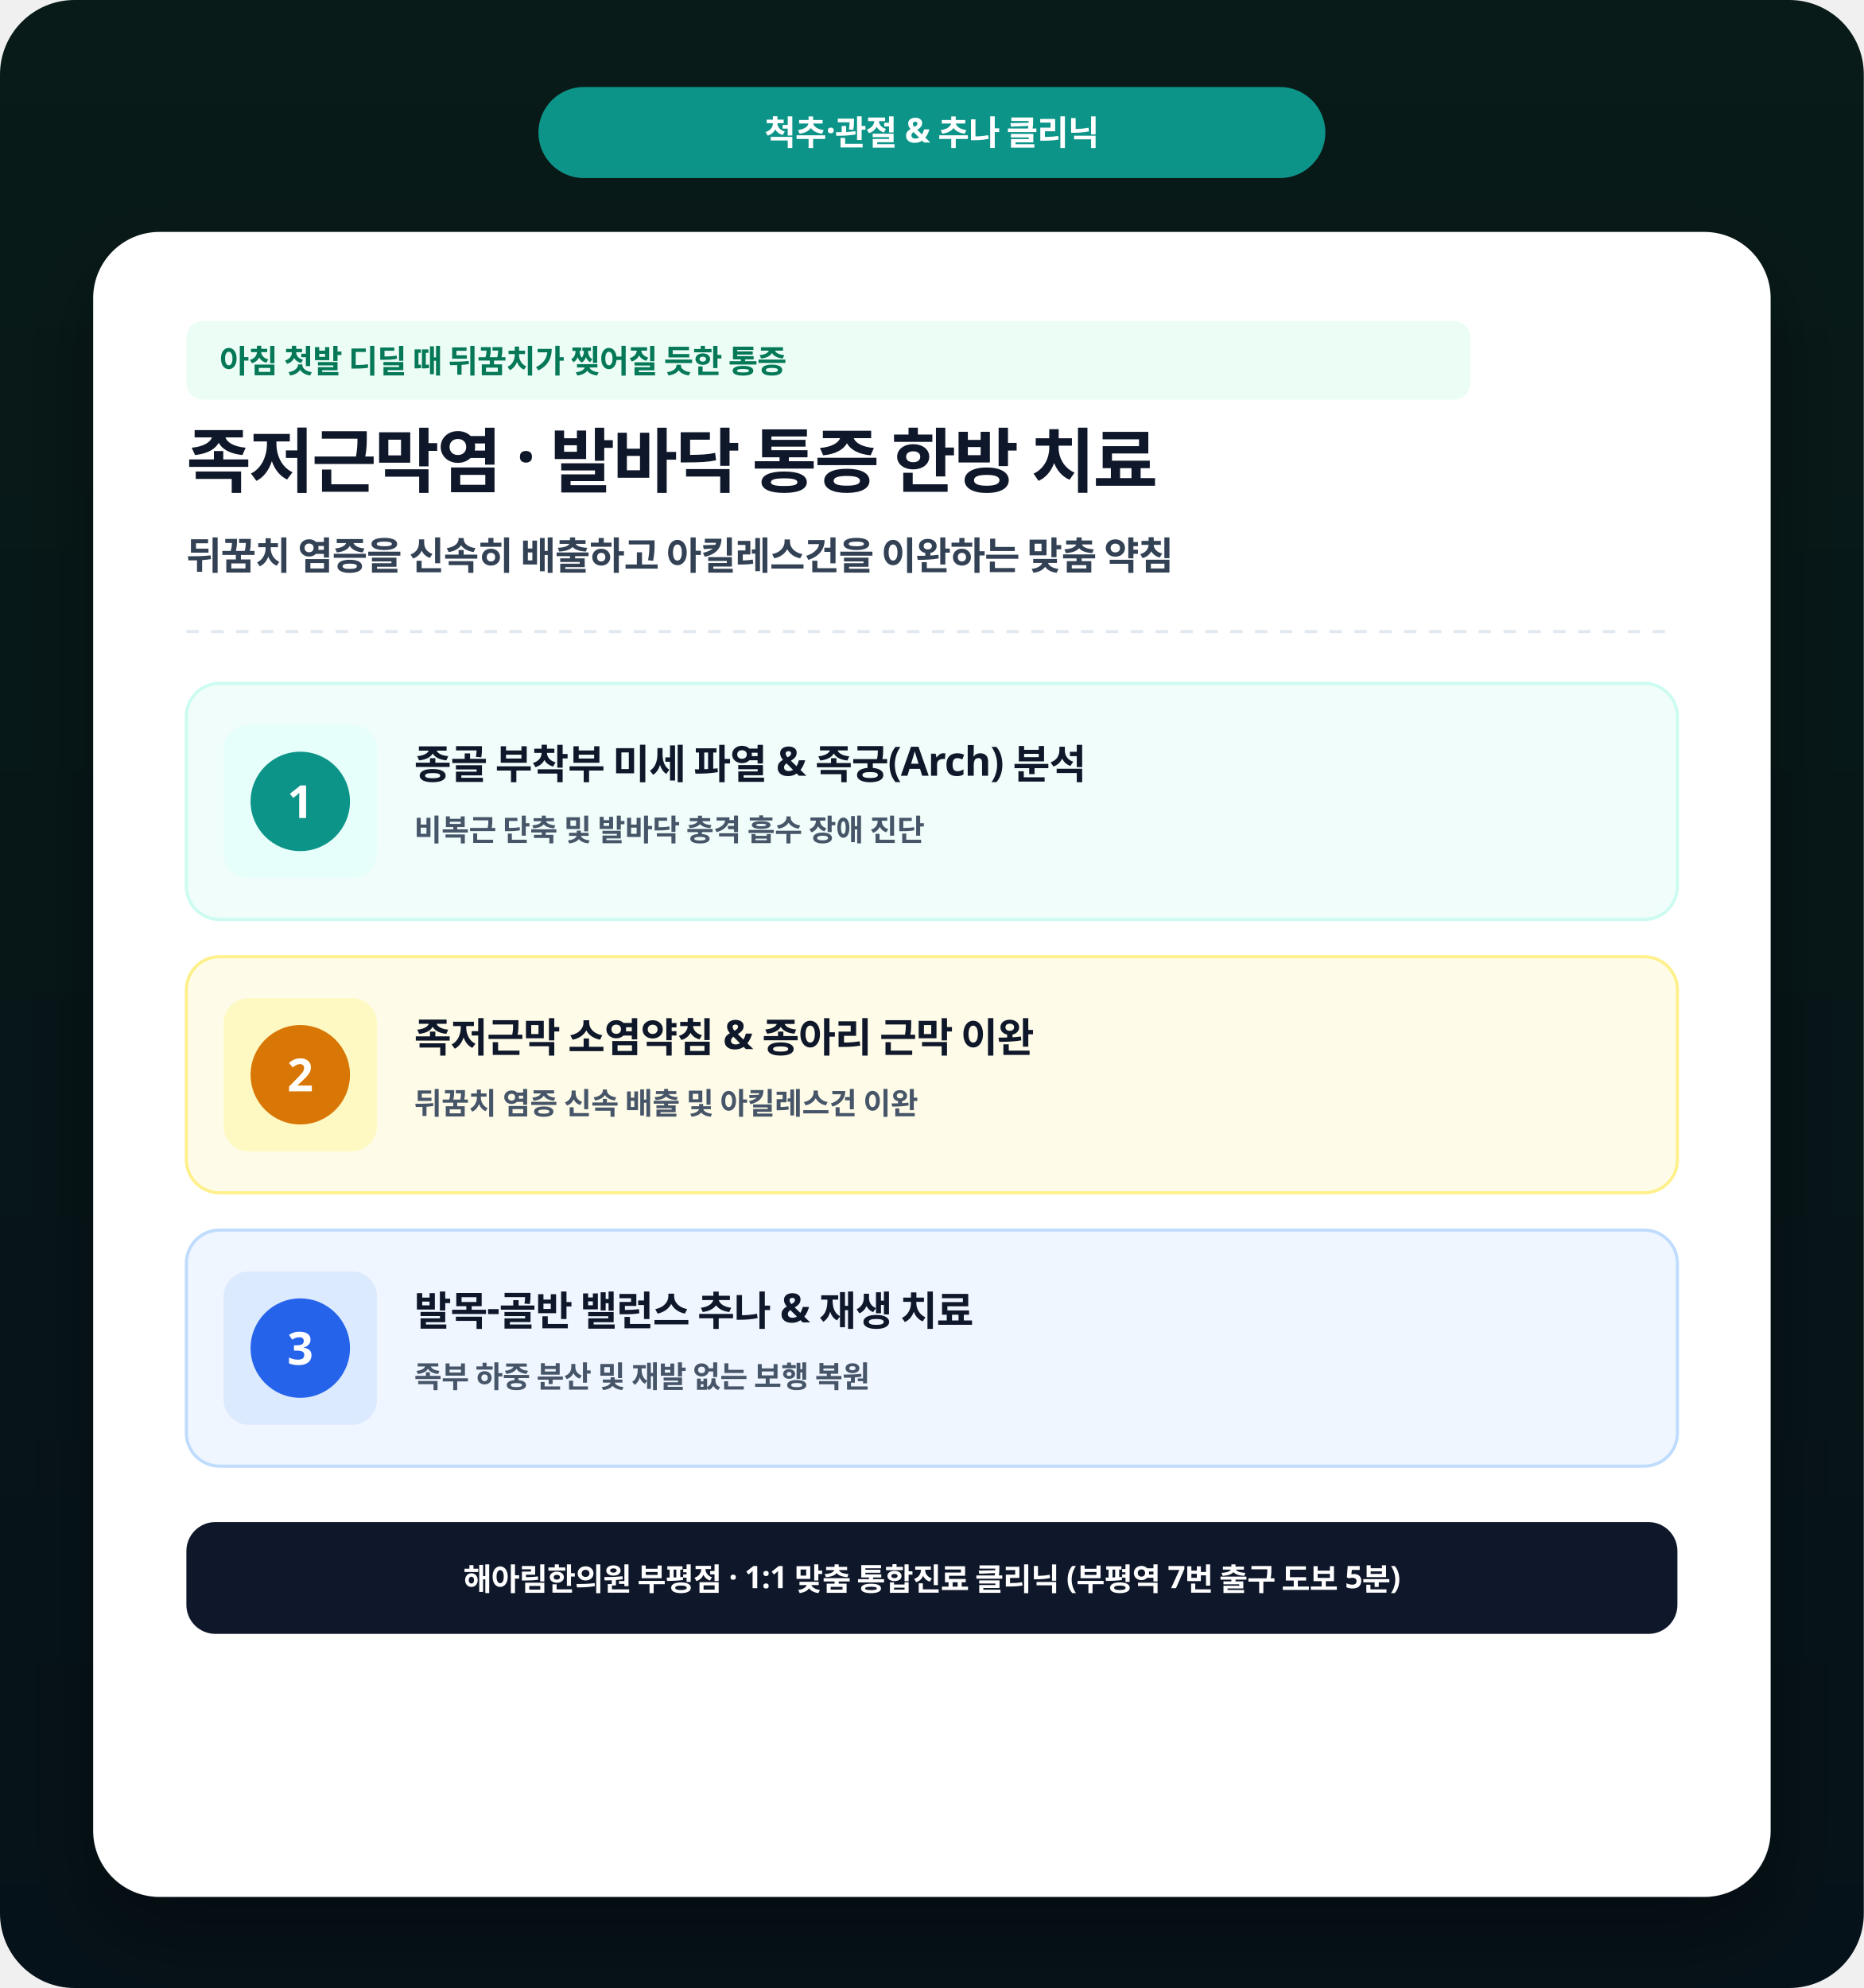
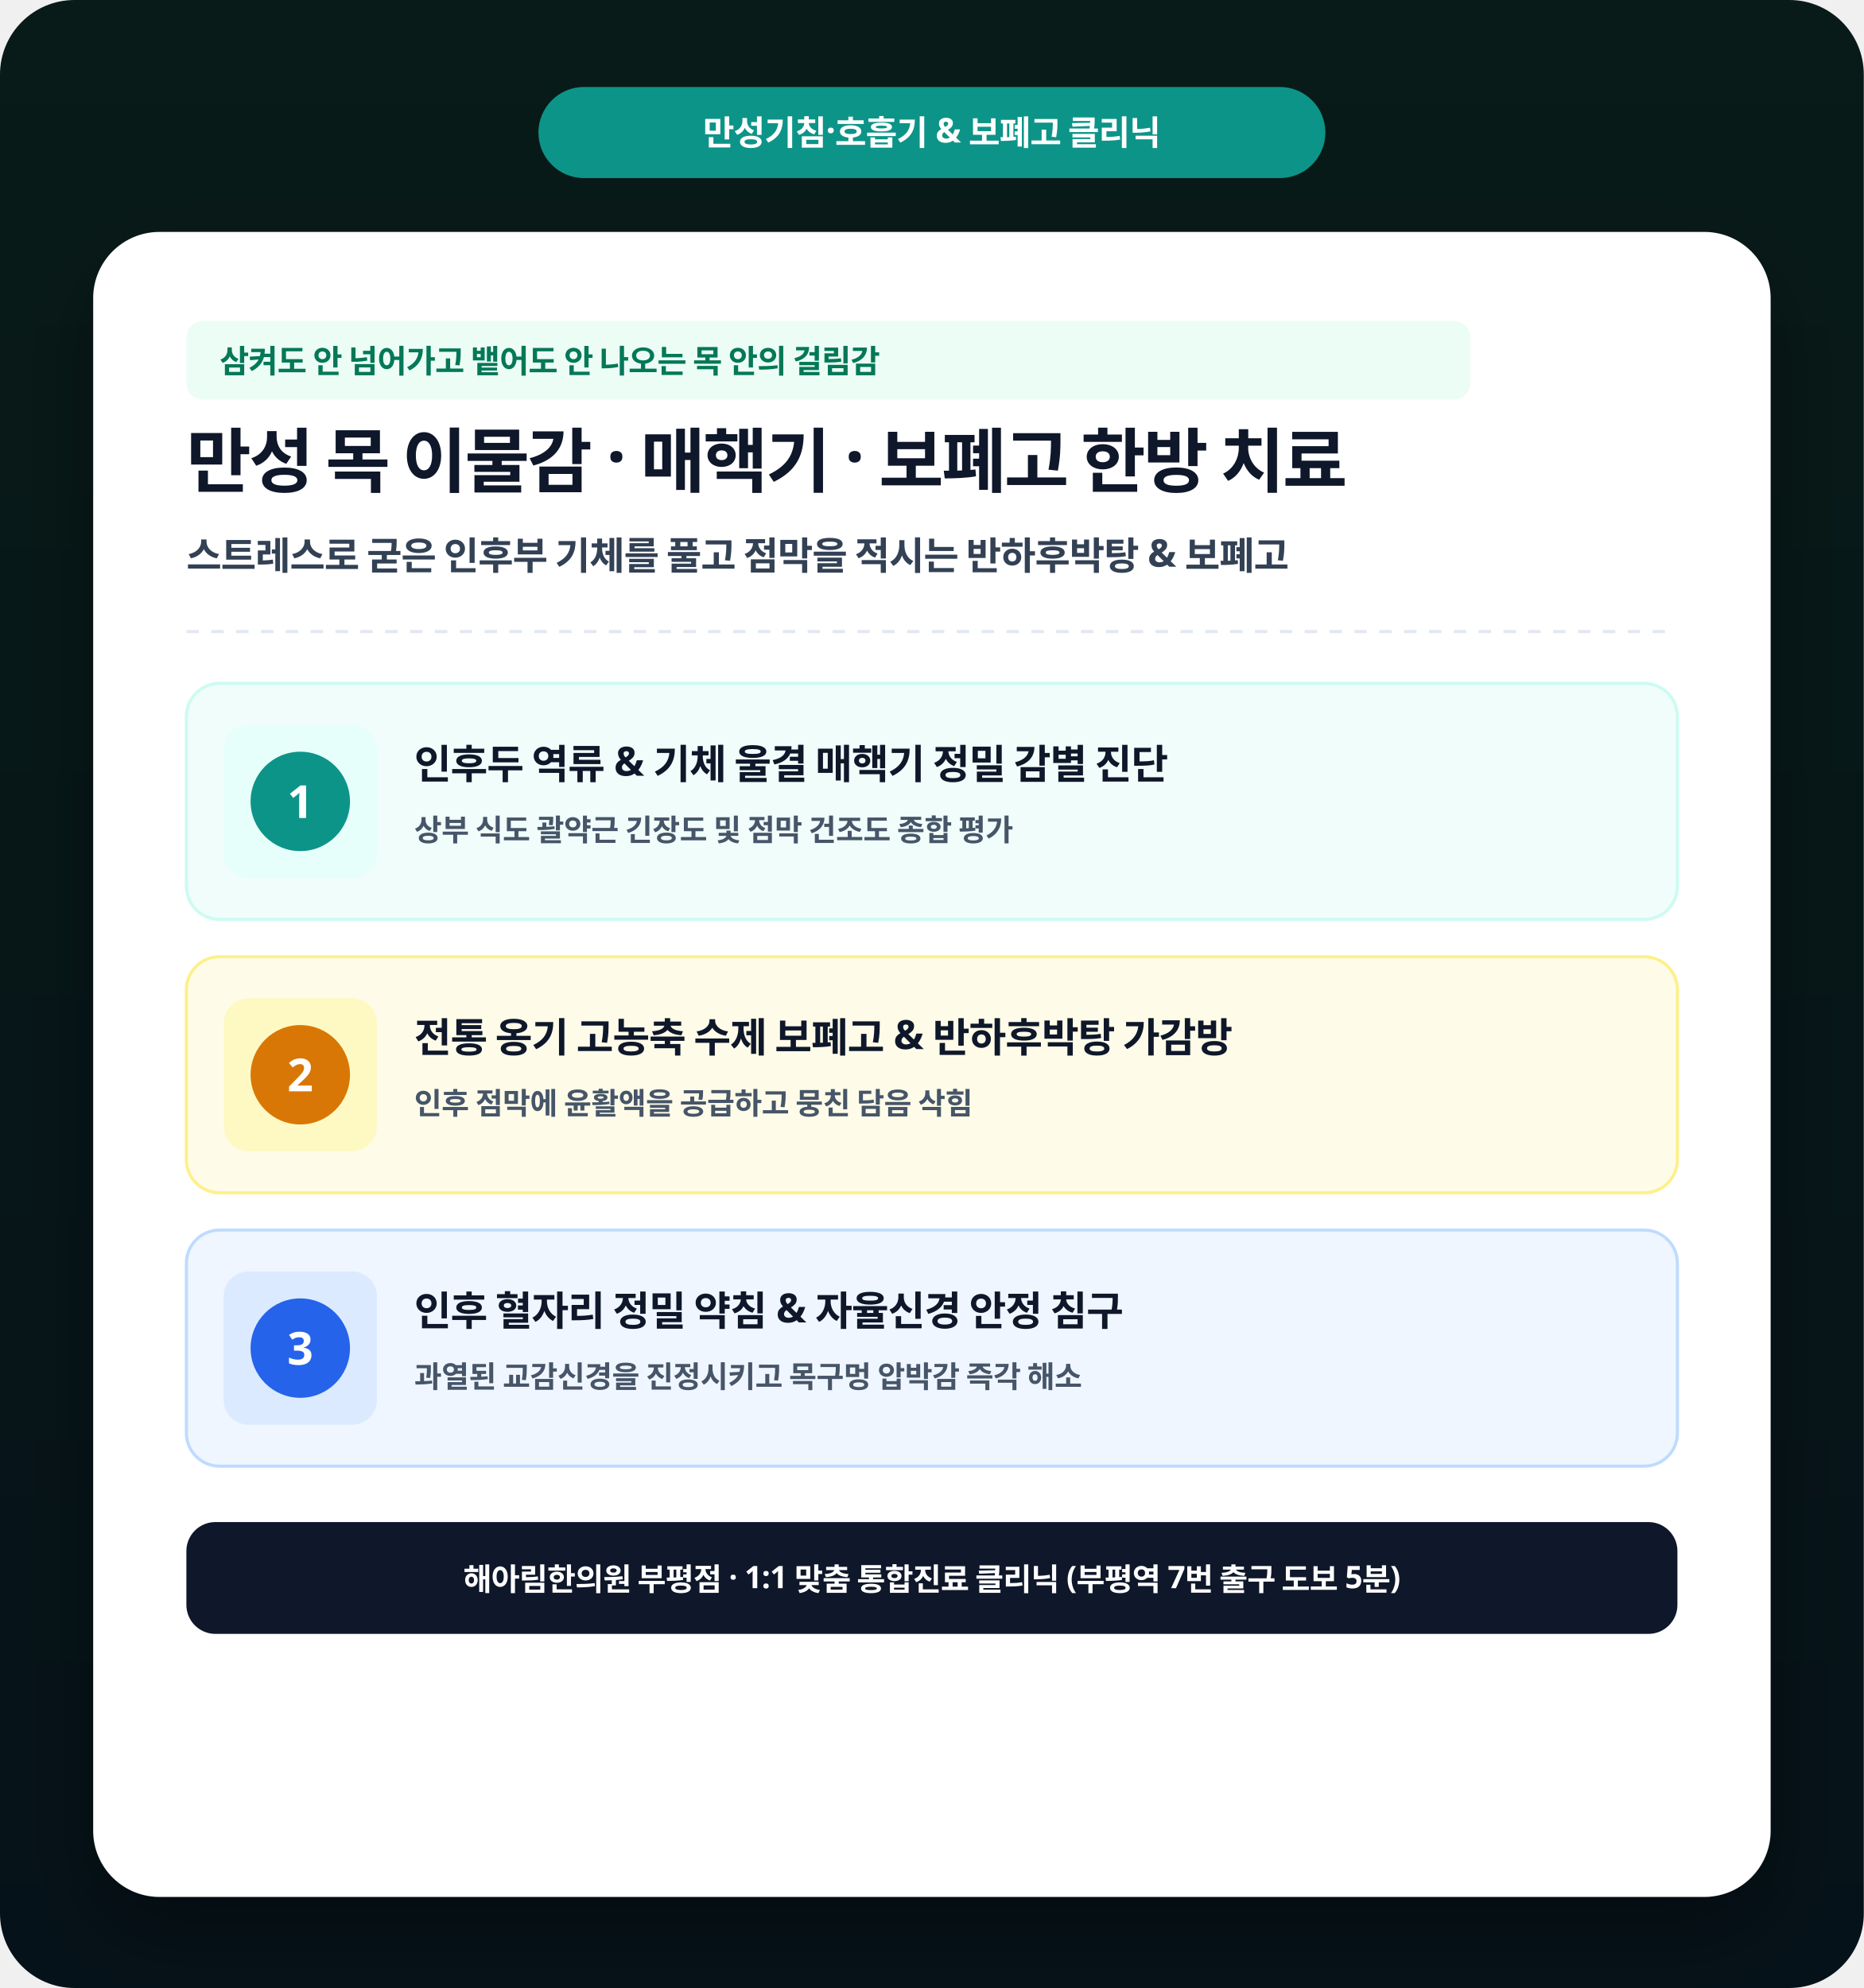
<svg xmlns="http://www.w3.org/2000/svg" width="900" height="960" viewBox="0 0 900 960">
  <defs>
    <linearGradient id="bgGrad" x1="0%" y1="0%" x2="0%" y2="100%">
      <stop offset="0%" stop-color="#081b18" />
      <stop offset="100%" stop-color="#061219" />
    </linearGradient>
    <filter id="cardShadow" x="-10%" y="-10%" width="120%" height="120%">
      <feDropShadow dx="0" dy="16" stdDeviation="20" flood-color="#000000" flood-opacity="0.35" />
    </filter>
  </defs>
  <rect x="0" y="0" width="900" height="960" rx="36" fill="url(#bgGrad)" />
  <g transform="translate(450, 64)">
    <rect x="-190" y="-22" width="380" height="44" rx="22" fill="#0d9488" />
    <text x="0" y="6" font-size="16.5" font-weight="900" fill="#ffffff" text-anchor="middle" font-family="Pretendard, 'Malgun Gothic', sans-serif" letter-spacing="-0.02em">
-       척추·관절 &amp; 추나 클리닉
+       만성기침·호흡기 &amp; 보폐고 클리닉
    </text>
  </g>
  <g filter="url(#cardShadow)">
    <rect x="45" y="112" width="810" height="804" rx="32" fill="#ffffff" />
  </g>
  <g transform="translate(90, 155)">
    <rect x="0" y="0" width="620" height="38" rx="8" fill="#ecfdf5" />
    <text x="16" y="25" font-size="15.5" font-weight="900" fill="#047857" font-family="Pretendard, 'Malgun Gothic', sans-serif" letter-spacing="-0.02em">
-       아침 첫발 디딜 때 뒤꿈치가 찢어질 듯한 통증
+       삼켜도 안 넘어가고 뱉어도 안 나오는 목 안의 걸림감
    </text>
  </g>
  <g transform="translate(90, 235)">
    <text font-size="34" font-weight="900" fill="#0f172a" font-family="Pretendard, 'Malgun Gothic', sans-serif" letter-spacing="-0.03em">
-       족저근막염 · 발바닥 통증 한방 치료
+       만성 목 이물감 · 매핵기 · 보폐고 한방 치료
    </text>
  </g>
  <g transform="translate(90, 275)">
    <text font-size="18.5" font-weight="800" fill="#334155" font-family="Pretendard, 'Malgun Gothic', sans-serif" letter-spacing="-0.02em">
-       뒤꿈치 염증을 신속히 배출하고 아킬레스건을 이완하는 맞춤 약침
+       스트레스로 굳은 인후부 기체를 풀고 점막을 적시는 반하후박탕 &amp; 보폐고
    </text>
  </g>
  <line x1="90" y1="305" x2="810" y2="305" stroke="#e2e8f0" stroke-width="1.5" stroke-dasharray="6,6" />
  <g transform="translate(90, 330)">
    <rect x="0" y="0" width="720" height="114" rx="16" fill="#f0fdfa" stroke="#ccfbf1" stroke-width="1.5" />
    <rect x="18" y="20" width="74" height="74" rx="12" fill="#e6fffa" />
    <circle cx="55" cy="57" r="24" fill="#0d9488" />
    <text x="55" y="65" font-size="22" font-weight="900" fill="#ffffff" text-anchor="middle" font-family="Pretendard, 'Malgun Gothic', sans-serif">1</text>
    <text x="110" y="46" font-size="19.5" font-weight="900" fill="#0f172a" font-family="Pretendard, 'Malgun Gothic', sans-serif" letter-spacing="-0.02em">
-       종골 부착부 미세 파열 &amp; 족궁(Arch) 분석
+       인후두 역류 &amp; 기체 울결 매핵기 정밀 감별 진단
    </text>
    <text x="110" y="76" font-size="14.5" font-weight="600" fill="#475569" font-family="Pretendard, 'Malgun Gothic', sans-serif" letter-spacing="-0.01em">
-       비복근 단축 및 발바닥 충격 흡수 장애 진단
+       상부 식도 괄약근 긴장도 및 점막 건조도 종합 평가
    </text>
  </g>
  <g transform="translate(90, 462)">
    <rect x="0" y="0" width="720" height="114" rx="16" fill="#fefce8" stroke="#fef08a" stroke-width="1.5" />
    <rect x="18" y="20" width="74" height="74" rx="12" fill="#fef9c3" />
    <circle cx="55" cy="57" r="24" fill="#d97706" />
    <text x="55" y="65" font-size="22" font-weight="900" fill="#ffffff" text-anchor="middle" font-family="Pretendard, 'Malgun Gothic', sans-serif">2</text>
    <text x="110" y="46" font-size="19.5" font-weight="900" fill="#0f172a" font-family="Pretendard, 'Malgun Gothic', sans-serif" letter-spacing="-0.02em">
-       족저근막 소염약침 &amp; 종아리 근막 이완
+       전통 옹기 고농축 수제 보폐고 &amp; 반하후박탕 가감방
    </text>
    <text x="110" y="76" font-size="14.5" font-weight="600" fill="#475569" font-family="Pretendard, 'Malgun Gothic', sans-serif" letter-spacing="-0.01em">
-       뒤꿈치 염증 신속 배출 및 아킬레스건 이완
+       인후 점막에 윤활액을 공급하고 뭉친 담음 삭힘
    </text>
  </g>
  <g transform="translate(90, 594)">
    <rect x="0" y="0" width="720" height="114" rx="16" fill="#eff6ff" stroke="#bfdbfe" stroke-width="1.5" />
    <rect x="18" y="20" width="74" height="74" rx="12" fill="#dbeafe" />
    <circle cx="55" cy="57" r="24" fill="#2563eb" />
    <text x="55" y="65" font-size="22" font-weight="900" fill="#ffffff" text-anchor="middle" font-family="Pretendard, 'Malgun Gothic', sans-serif">3</text>
    <text x="110" y="46" font-size="19.5" font-weight="900" fill="#0f172a" font-family="Pretendard, 'Malgun Gothic', sans-serif" letter-spacing="-0.02em">
-       발목-골반 밸런스 추나 &amp; 재생 치료
+       인후 혈자리 정밀 약침 &amp; 자율신경 안정 침구
    </text>
    <text x="110" y="76" font-size="14.5" font-weight="600" fill="#475569" font-family="Pretendard, 'Malgun Gothic', sans-serif" letter-spacing="-0.01em">
-       족부 하중 분산 및 재발 없는 보행 복원
+       과열된 교감신경을 진정시키고 목구멍 압박감 즉각 해소
    </text>
  </g>
  <g transform="translate(90, 735)">
    <rect x="0" y="0" width="720" height="54" rx="14" fill="#0f172a" />
    <text x="360" y="33" font-size="15" font-weight="800" fill="#ffffff" text-anchor="middle" font-family="Pretendard, 'Malgun Gothic', sans-serif" letter-spacing="-0.02em">
      해아림한의원 부평점 · 1:1 맞춤 통합진료 클리닉 (부평역 7번 출구 도보 5분)
    </text>
  </g>
</svg>
